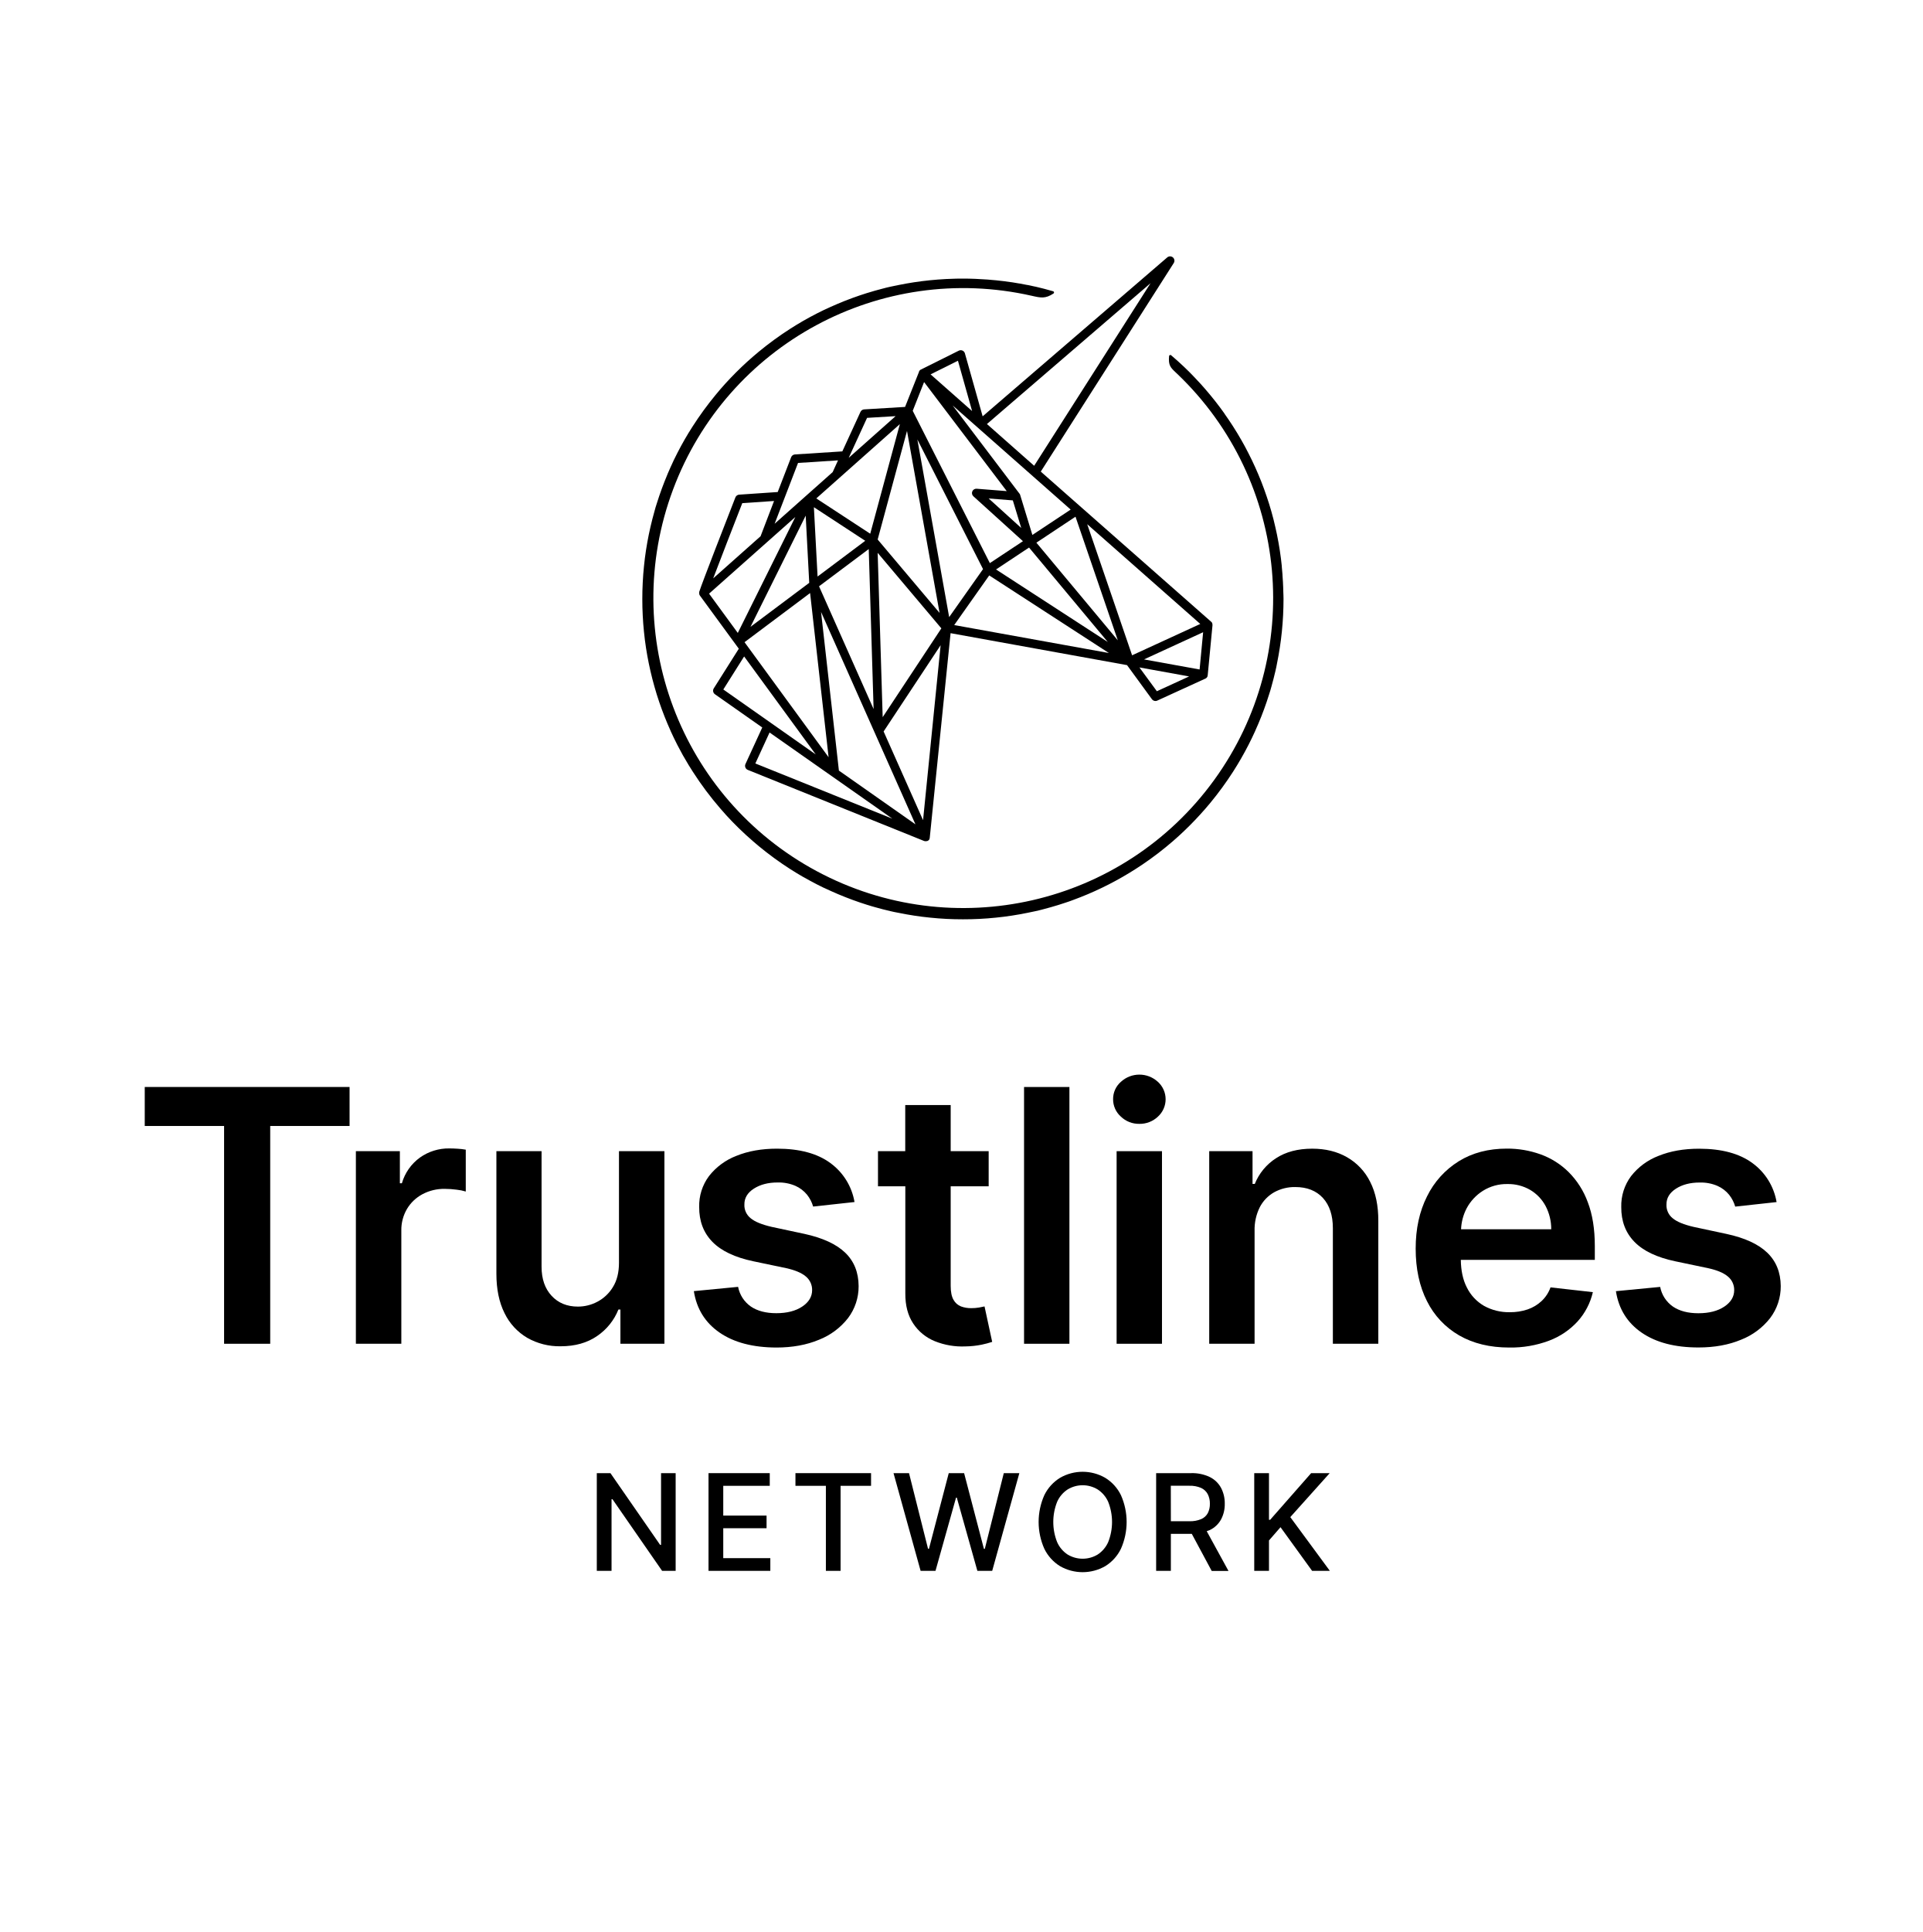
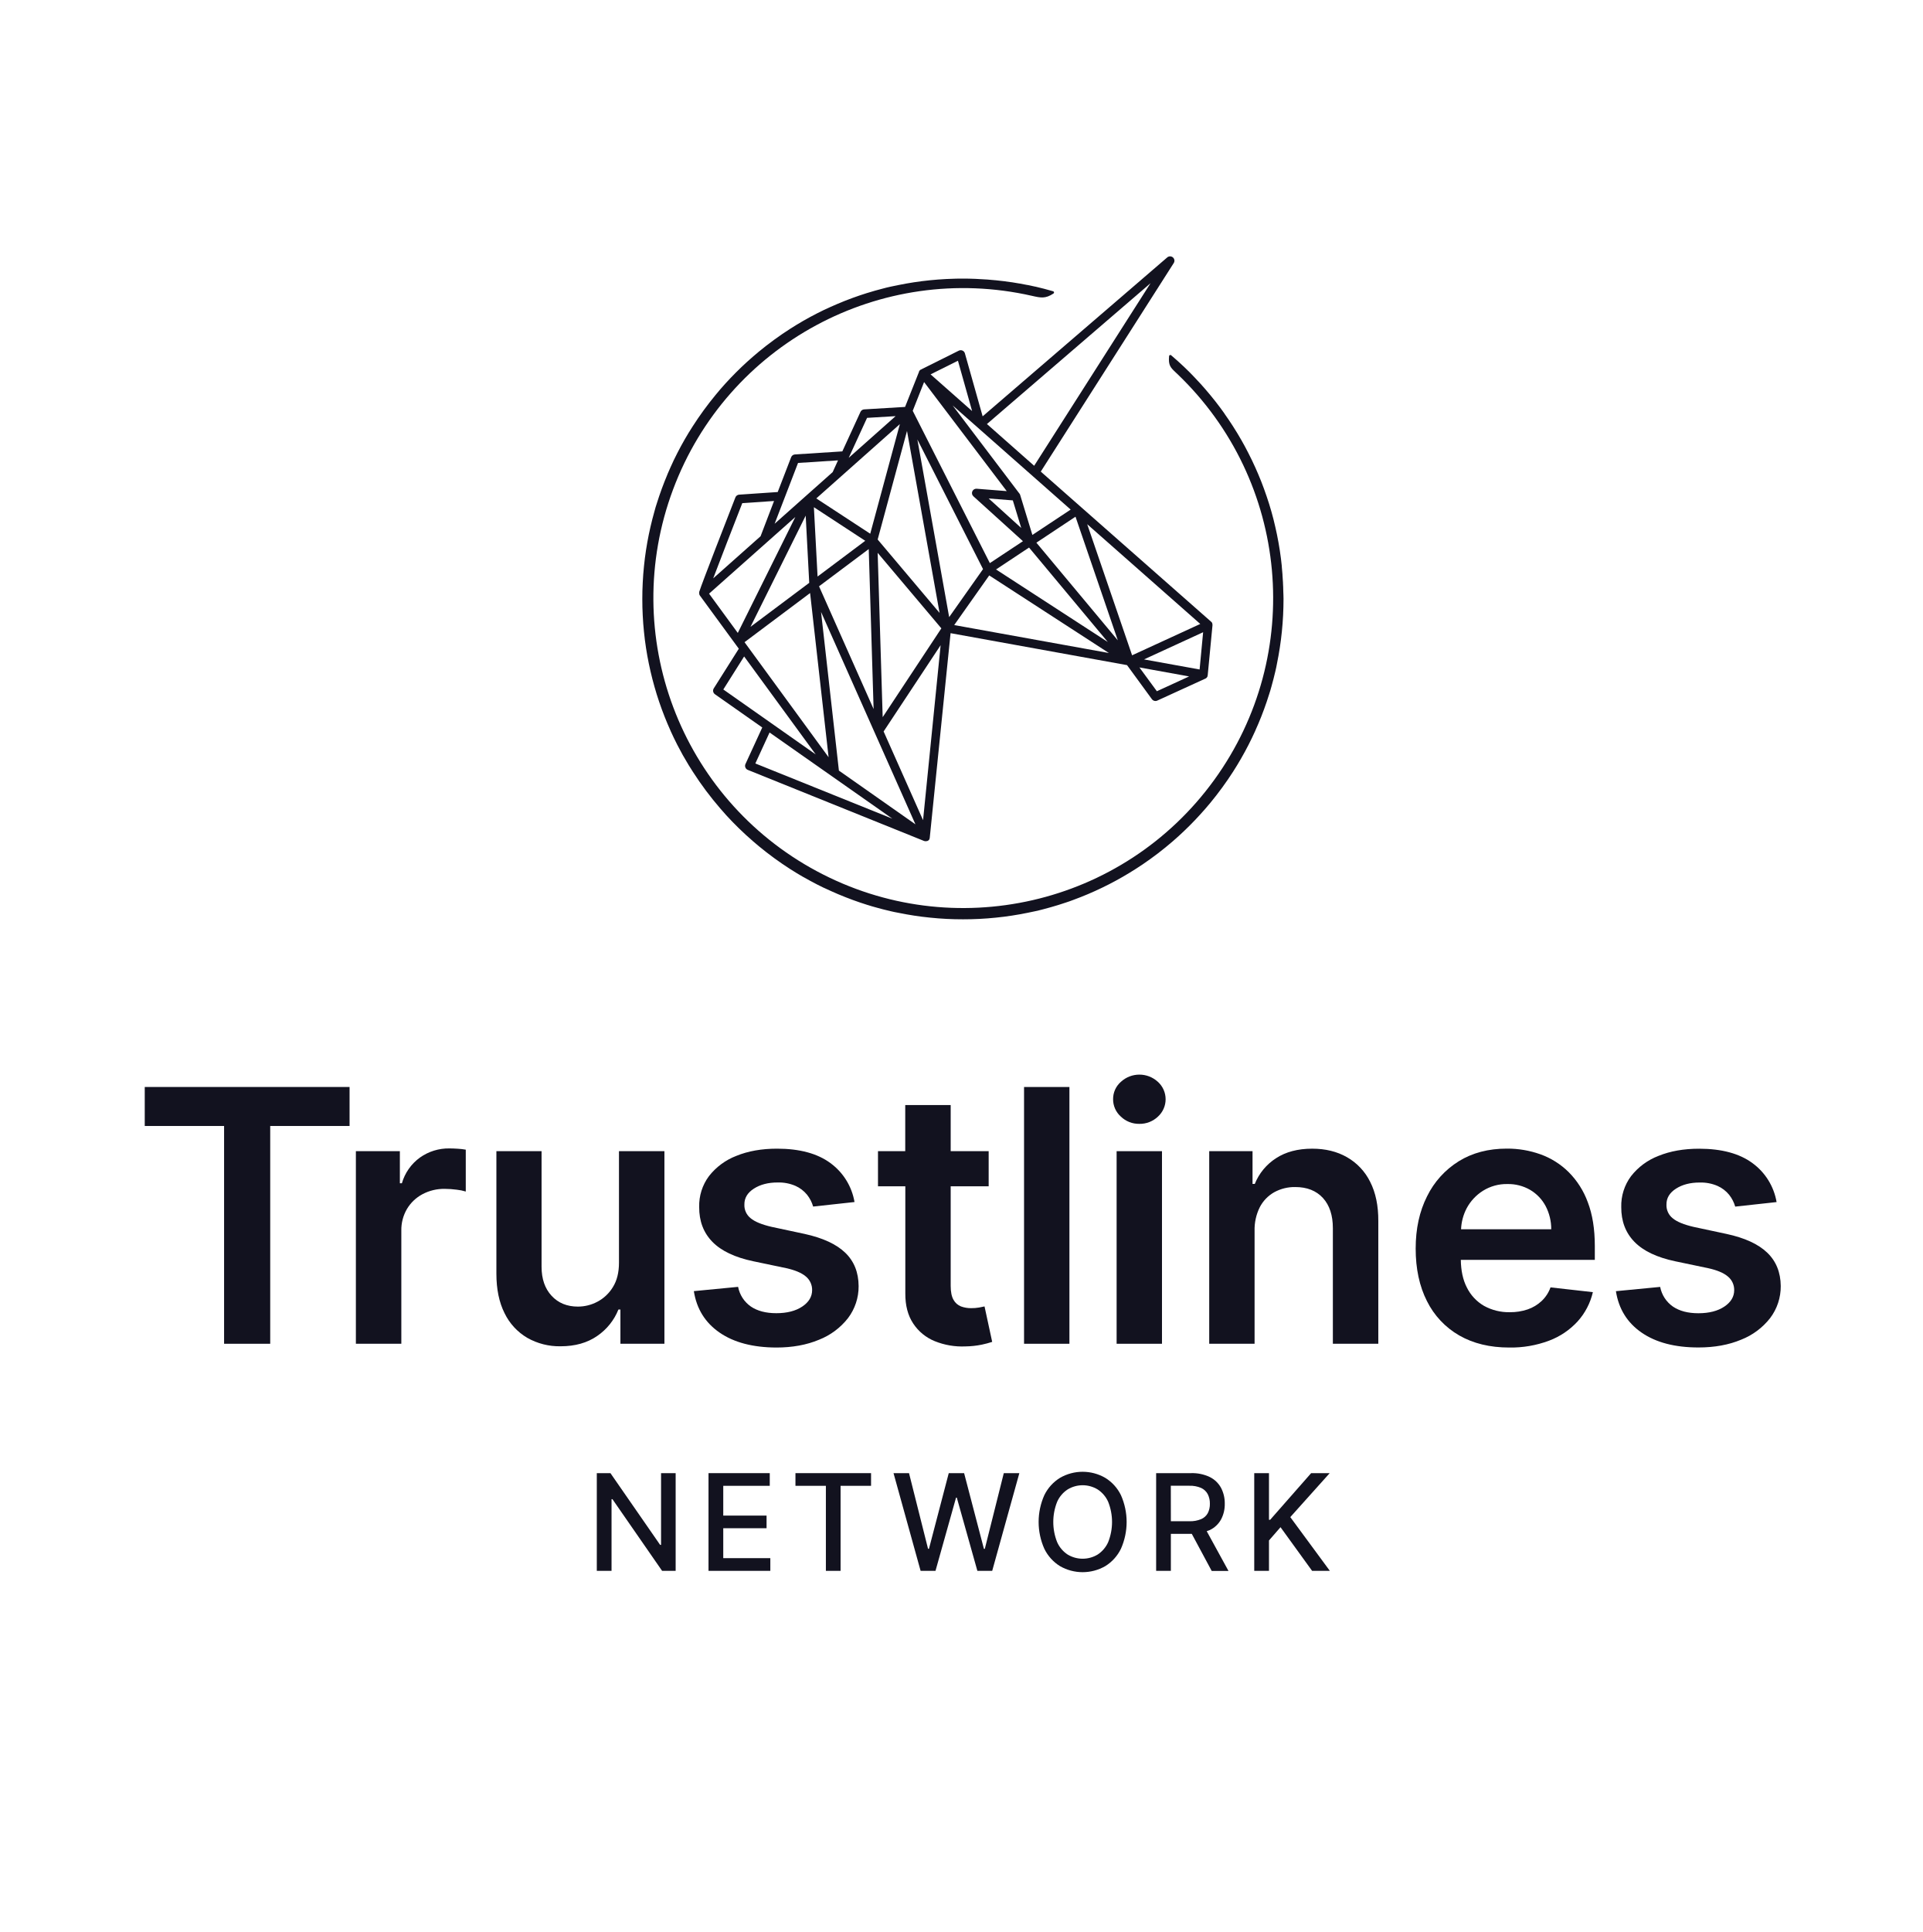
<svg xmlns="http://www.w3.org/2000/svg" viewBox="0 0 1184.34 1190">
+   <defs>
+     <style>.cls-1{fill:#12121f;}</style>
+   </defs>
  <g id="Layer_10" data-name="Layer 10">
-     <path d="M790.63,364.12V364c0-1.63-.1-3.26-.18-4.84v-.27c-.08-1.52-.18-3.07-.31-4.73l0-.32c-.11-1.47-.24-3-.41-4.64l0-.4c-.15-1.51-.33-3-.51-4.53l-.06-.46c-.19-1.5-.4-3-.62-4.43l-.08-.53c-.23-1.46-.47-2.91-.72-4.36l-.1-.54c-.25-1.44-.53-2.86-.82-4.29l-.12-.6c-.29-1.41-.6-2.81-.92-4.21l-.14-.6q-.48-2.1-1-4.2l-.14-.54c-.36-1.4-.74-2.78-1.12-4.16l-.17-.59c-.39-1.37-.8-2.74-1.22-4.1l-.18-.57c-.46-1.47-.89-2.79-1.31-4l-.21-.61c-.45-1.33-.92-2.66-1.4-4l-.21-.58c-.49-1.33-1-2.65-1.51-4l-.21-.53c-.54-1.35-1.08-2.67-1.61-3.92l-.24-.57c-.55-1.3-1.12-2.6-1.7-3.89l-.22-.48c-.59-1.31-1.19-2.6-1.81-3.89l-.22-.45c-.63-1.3-1.27-2.59-1.93-3.87l-.2-.4c-.66-1.28-1.33-2.56-2-3.83l-.23-.42c-.69-1.27-1.39-2.53-2.11-3.79l-.2-.33c-.73-1.27-1.48-2.54-2.23-3.79l-.19-.3q-1.17-1.92-2.37-3.79l-.09-.15q-1.25-1.92-2.53-3.83l-.1-.15c-.93-1.37-1.77-2.59-2.57-3.71l0-.07s0,0-.06-.08q-1.3-1.85-2.66-3.66l-.13-.17c-.88-1.18-1.78-2.34-2.68-3.5l-.24-.31q-1.38-1.74-2.79-3.45l-.18-.22c-.92-1.13-1.87-2.24-2.82-3.34l-.28-.33q-1.39-1.6-2.82-3.18l-.36-.4c-1-1-1.9-2.06-2.87-3.07l-.38-.41c-1-1-1.92-2-2.9-3l-.45-.45c-1-1-2.1-2.08-3.19-3.11l-.06-.06c-2.5-2.38-5.18-4.79-8-7.18a.75.75,0,0,0-.78-.13.75.75,0,0,0-.48.63c-.55,5.73.93,7.12,4.18,10.17l.84.79a190.91,190.91,0,1,1-89.58-48.08c5.53,1.26,8.31,1.89,13.34-1.42a.76.76,0,0,0,.33-.75.76.76,0,0,0-.54-.62c-3.73-1.09-7.42-2.06-11-2.88l-.13,0c-1.48-.34-3-.67-4.66-1l-.17,0c-1.39-.28-2.92-.58-4.68-.9l-.15,0c-1.56-.28-3.16-.55-4.73-.79l-.16,0c-1.53-.24-3.15-.46-4.78-.67l-.1,0c-1.66-.2-3.3-.39-4.87-.55h-.11c-1.44-.15-3-.29-5-.44-5-.38-10.12-.58-15.2-.58-1.8,0-3.47,0-5.1.07s-3.44.11-5.07.19-3.32.19-5,.32-3.27.27-5,.44-3.3.36-5,.57-3.28.44-4.92.69c-1.82.28-3.42.54-4.89.81-1.64.29-3.27.61-4.84.93s-3.24.68-4.81,1-3.16.75-4.75,1.17-3.19.84-4.72,1.27-3,.88-4.62,1.38h-.05c-1.43.45-2.94.94-4.61,1.5s-3.09,1.07-4.57,1.61-2.93,1.09-4.51,1.71-3,1.23-4.46,1.83l0,0c-1.45.61-2.91,1.25-4.36,1.9s-3,1.36-4.35,2-2.92,1.43-4.29,2.13c-2.75,1.41-5.58,2.94-8.4,4.56-1.32.76-2.69,1.57-4.07,2.41l0,0c-1.38.84-2.73,1.69-4,2.5l0,0a201.46,201.46,0,0,0-19.19,14c-1.31,1.09-2.5,2.09-3.62,3.07s-2.36,2.06-3.55,3.14c-4.65,4.23-9.16,8.74-13.41,13.41-1,1.14-2.09,2.33-3.15,3.55s-1.95,2.28-3,3.59l0,0a199.09,199.09,0,0,0-14,19.2c-.87,1.35-1.72,2.71-2.52,4l0,0c-.85,1.39-1.66,2.76-2.41,4.07-1.6,2.78-3.13,5.6-4.56,8.41-.75,1.45-1.47,2.89-2.14,4.29s-1.36,2.87-2,4.35-1.3,2.92-1.91,4.35a.08.08,0,0,1,0,.05c-.67,1.59-1.27,3.05-1.82,4.46s-1.17,3-1.72,4.52-1.1,3.05-1.61,4.57-1,3.14-1.5,4.61-1,3.17-1.38,4.67-.84,3-1.28,4.71-.81,3.23-1.16,4.76-.73,3.23-1.05,4.8-.63,3.2-.93,4.85-.55,3.21-.81,4.88v0c-.23,1.54-.46,3.14-.69,4.9-.2,1.59-.39,3.26-.56,5s-.32,3.32-.45,5-.24,3.44-.31,5-.15,3.37-.2,5.07-.06,3.28-.06,5.1,0,3.48.06,5.1.11,3.4.2,5.06.18,3.26.31,5,.28,3.36.45,5,.36,3.38.56,5,.45,3.34.69,4.9v0c.27,1.73.54,3.33.81,4.88s.61,3.28.93,4.82v0c.32,1.55.67,3.16,1.05,4.8s.73,3.08,1.16,4.77.86,3.24,1.28,4.71.89,3.06,1.38,4.67.95,3,1.5,4.61,1.06,3.05,1.61,4.57,1.14,3,1.72,4.51c1.14,2.9,2.39,5.87,3.73,8.82l0,.05c1.3,2.87,2.69,5.76,4.14,8.59l0,0c2.15,4.21,4.5,8.4,7,12.47l0,0c.81,1.34,1.66,2.7,2.52,4a198,198,0,0,0,17.06,22.81c1,1.18,2.06,2.36,3.11,3.51l0,.05a200.66,200.66,0,0,0,17,16.55c1.16,1,2.38,2,3.62,3.06a199,199,0,0,0,19.19,14l0,0c2.58,1.65,5.29,3.3,8.06,4.9l.06,0c2.86,1.63,5.68,3.17,8.4,4.56,1.41.72,2.83,1.42,4.23,2.1l.06,0c1.42.69,2.89,1.37,4.35,2,1.28.58,2.64,1.18,4.41,1.93,1.57.66,3,1.26,4.46,1.82s2.84,1.1,4.52,1.72,3.08,1.1,4.56,1.61,3.09,1,4.61,1.5h.05c1.64.51,3.15,1,4.62,1.37s3.17.88,4.72,1.28,3.24.81,4.75,1.16,3.14.71,4.81,1c1.47.3,3,.6,4.84.93,1.63.29,3.28.56,4.89.81s3.16.46,4.93.69,3.43.41,5,.56c1.71.18,3.39.33,5,.45,1.79.13,3.44.24,5,.32s3.37.15,5.07.19,3.36.06,5.1.06,3.46,0,5.1-.06,3.42-.11,5.07-.19,3.24-.19,5-.32c1.6-.12,3.28-.27,5-.45,1.52-.15,3.14-.34,5-.56s3.37-.46,4.91-.69h0c1.63-.25,3.28-.53,4.88-.81,1.79-.33,3.38-.63,4.85-.93,1.85-.38,3.38-.72,4.8-1s3.09-.73,4.76-1.16,3.12-.82,4.71-1.28,3-.86,4.67-1.38c1.52-.48,3.07-1,4.62-1.5s3-1,4.56-1.61,3.14-1.17,4.52-1.72,2.88-1.15,4.46-1.82c1.77-.75,3.13-1.35,4.4-1.93,2.9-1.31,5.8-2.71,8.64-4.16,5.65-2.9,11.22-6.1,16.55-9.52,1.28-.82,2.62-1.7,4-2.62a197.47,197.47,0,0,0,18.81-14.41l0,0c1.16-1,2.36-2.06,3.55-3.15l0,0c1.08-1,2.2-2,3.42-3.19s2.29-2.21,3.39-3.31,2.32-2.35,3.32-3.4c2.17-2.28,4.32-4.64,6.37-7,1-1.19,2.08-2.41,3.07-3.62a201.46,201.46,0,0,0,14-19.19c3.42-5.34,6.62-10.9,9.51-16.55l0,0c1.46-2.86,2.85-5.75,4.13-8.59,0,0,0,0,0-.05,1.32-2.92,2.58-5.88,3.74-8.82.58-1.47,1.15-3,1.71-4.51s1.09-3,1.61-4.57,1-3.12,1.5-4.62,1-3.15,1.39-4.66.87-3.14,1.27-4.71.77-3.06,1.17-4.77.73-3.24,1-4.8v0c.31-1.55.63-3.17.92-4.82s.57-3.31.81-4.89v0c.24-1.52.46-3.12.69-4.9.2-1.6.39-3.22.57-5s.32-3.4.44-5,.24-3.38.32-5,.15-3.33.19-5.07.07-3.37.07-5.1S790.68,365.73,790.63,364.12Z" />
-     <path d="M567.37,227.58l0,0h0Z" />
-     <path d="M747,385.16c0-.13,0-.26,0-.39l0-.21a3.11,3.11,0,0,0-.11-.4l0-.15,0-.09a2,2,0,0,0-.14-.25l0-.08a.41.41,0,0,1-.07-.11,3.7,3.7,0,0,0-.37-.42h0L641.22,290.48,723.16,162a2.68,2.68,0,0,0-4-3.47l-113.75,97.9-10.94-38.8A2.66,2.66,0,0,0,590.7,216l-23.24,11.58-.05,0,.15.37-.2-.34-.1.06-.08.05,0,0-.19.12-.07.07-.11.1-.1.09-.11.11a.92.92,0,0,0-.09.13l-.14.19-.07.11a.62.62,0,0,0-.08.18l0,.05a.37.37,0,0,0,0,.11l-8.61,21.66-25.2,1.52a2.66,2.66,0,0,0-2.27,1.55c-.22.46-5.28,11.39-11.18,24.32l-29.21,1.88a2.69,2.69,0,0,0-2.33,1.71c-.34.87-4.15,10.74-8.27,21.44l-23.76,1.62a2.67,2.67,0,0,0-2.31,1.69c-4.85,12.41-20.78,53.26-22.22,58l-.07.24c0,.07,0,.12,0,.2a3.08,3.08,0,0,0,0,.33v.08a3.19,3.19,0,0,0,0,.42s0,.05,0,.09a2.15,2.15,0,0,0,.1.38.84.84,0,0,0,0,.12,1.69,1.69,0,0,0,.13.27,1.62,1.62,0,0,0,.1.18l0,0,.06.11,24,32.78L439.75,424a2.68,2.68,0,0,0,.73,3.62l29.15,20.47-10.35,22.51a2.69,2.69,0,0,0,1.44,3.61L569.35,518l.08,0a1.18,1.18,0,0,0,.3.09h0l.08,0a2.58,2.58,0,0,0,.48.06h.06a2.5,2.5,0,0,0,.51-.06l.27-.07.12,0,.19-.07.07,0,.12-.07.11-.05a.22.22,0,0,0,.07-.06l.11-.08a2.43,2.43,0,0,0,.25-.2l.09-.08.11-.13.06-.08.11-.12,0-.06,0-.06.07-.14a1.94,1.94,0,0,0,.14-.3l0-.07,0-.16a2.23,2.23,0,0,0,.09-.39v-.06L585.65,390l108.72,19.68,15.34,21a2.7,2.7,0,0,0,2.17,1.1,2.53,2.53,0,0,0,1.11-.25L742.59,418l.06,0a2.74,2.74,0,0,0,.46-.29l.15-.13a3.17,3.17,0,0,0,.34-.37.39.39,0,0,0,.08-.1,2.42,2.42,0,0,0,.29-.55l0-.1-.38-.1.4,0a3,3,0,0,0,.09-.32.49.49,0,0,0,0-.12l0-.07L747,385.29ZM522.89,282c5.17-11.34,9.82-21.4,11.31-24.62l17.58-1.06Zm85.16-20.82,100.81-86.76L637.15,286.89Zm80.64,133.23-50.17-60.15,24.1-16Zm-5.49,7.81L587.89,385l21.58-30.57ZM573.33,230.59l16.86-8.4,8.73,31Zm40.33,120.16L634,337.26l48.5,58.16Zm14.47-46.66-41.22-54.38,72.73,64.16-23.59,15.62-7.51-24.59a2.38,2.38,0,0,0-.12-.32l0-.05a1.9,1.9,0,0,0-.23-.39Zm-19,2.94L624,308.21l5.19,17Zm-7.42-6a2.68,2.68,0,0,0-2,4.66l30.53,27.65-20.39,13.5-47.52-93.8,7-17.71,50.92,67.17Zm-21.74,86-36.15,54.7-3.09-101.21Zm-30.2,117.22-84.4-34,8.76-19.07ZM436.86,365.66,490,318.45l-35.44,71.4Zm2.55-9.43c4.5-11.86,12.34-32.07,17.91-46.32l19.57-1.33c-4.65,12.08-7.44,19.39-8.3,21.71Zm37.84-33.63c3.85-10.06,9.88-25.7,14.42-37.45l24.63-1.59L513,290.8Zm-14.86,63.49,34-68.49L498.57,359Zm-3.68,9.46,40.39-30.26,11.4,101.12Zm45-40.44-2.27-42.7,31.64,20.69Zm34.52,81.63-33.62-75.61,30.62-22.94ZM502.92,307l51.49-45.77-18.26,67.51Zm-44.46,97.34,44.1,60.34-56.92-40ZM564,507.74l-47.15-33.1-11-97.72ZM540.73,332.3l18.08-66.86,20.06,112.07Zm38.79,65.11L568.7,505.18l-24.3-54.64Zm26.13-46.87L584.78,380.1,565.19,270.69Zm133.84,33.78-42,19.31-27.66-80.75Zm1.76,5.09-2.17,22.95-34.25-6.2Zm-8.64,27.23-19.86,9.12L702,411.1ZM567.41,228ZM431,365.68Z" />
-     <polygon points="89.18 693.54 138.06 693.54 138.06 827.68 166.48 827.68 166.48 693.54 215.37 693.54 215.37 669.52 89.18 669.52 89.18 693.54" />
-     <path d="M276.87,707.36a30.55,30.55,0,0,0-18.11,5.6,29.66,29.66,0,0,0-11.16,15.87h-1.24V709.06h-27.1V827.68h28V758a25.44,25.44,0,0,1,3.48-13.36,24.45,24.45,0,0,1,9.54-9.08,28.29,28.29,0,0,1,13.7-3.29,57.61,57.61,0,0,1,7.38.51,29.44,29.44,0,0,1,5.6,1.13V708.13a40.27,40.27,0,0,0-4.83-.57C280.15,707.43,278.42,707.36,276.87,707.36Z" />
-     <path d="M381,806.6h1.24v21.08h27.11V709.06h-28v68.73q0,9-3.75,15a24.53,24.53,0,0,1-9.54,9,25.55,25.55,0,0,1-12,3c-6.7,0-12.1-2.2-16.22-6.65s-6.18-10.39-6.18-17.9V709.06H305.83v75.52q0,14.22,5,24.21a35.61,35.61,0,0,0,14,15.23,40.13,40.13,0,0,0,20.57,5.21q13.36,0,22.51-6.34A35.65,35.65,0,0,0,381,806.6Z" />
-     <path d="M522.45,811.9A32.25,32.25,0,0,0,529,792.16q-.08-12.74-8.3-20.61T495.62,760l-20.24-4.33c-6-1.39-10.34-3.15-12.93-5.33a10.2,10.2,0,0,1-3.83-8.41q-.08-6,5.84-9.8t14.63-3.79a25.85,25.85,0,0,1,11,2.09,19.29,19.29,0,0,1,7.15,5.47,20.91,20.91,0,0,1,3.74,7.27l25.49-2.79a37.47,37.47,0,0,0-14.87-24q-12-8.86-32.86-8.87-14.2,0-25.06,4.43a39.26,39.26,0,0,0-16.91,12.51,30.51,30.51,0,0,0-6,19q-.08,13,8.11,21.42t25.25,12l20.24,4.24q8.17,1.8,12.08,5.1a10.64,10.64,0,0,1,3.9,8.43c0,4-2,7.39-6.06,10.11s-9.39,4.1-16,4.1q-9.64,0-15.68-4.1a19.15,19.15,0,0,1-7.87-12.12l-27.26,2.63q2.55,16.36,15.83,25.52T478.32,830q14.82,0,26.26-4.79A42.25,42.25,0,0,0,522.45,811.9Z" />
-     <path d="M557.77,796.64q-.07,11.13,4.83,18.52a28.8,28.8,0,0,0,13.32,10.93,45,45,0,0,0,18.92,3.22,53.61,53.61,0,0,0,10.08-1.09,60.4,60.4,0,0,0,6.37-1.7l-4.72-21.84c-.76.19-1.88.42-3.35.68a27.79,27.79,0,0,1-4.83.39,17.74,17.74,0,0,1-6.33-1.07,9,9,0,0,1-4.6-4.07q-1.74-3-1.74-8.61V730.69h23.4V709.06h-23.4V680.65h-28v28.41H540.93v21.63h16.84Z" />
-     <rect x="630.92" y="669.53" width="27.95" height="158.15" />
-     <rect x="687.95" y="709.06" width="27.95" height="118.62" />
-     <path d="M701.92,692.23a16.2,16.2,0,0,0,11.47-4.44,14.46,14.46,0,0,0,0-21.43,16.83,16.83,0,0,0-22.82,0A14,14,0,0,0,685.78,677a14.21,14.21,0,0,0,4.75,10.73A16,16,0,0,0,701.92,692.23Z" />
-     <path d="M829.88,712.77q-9.15-5.25-21.43-5.25-13.28,0-22.27,5.87a33.68,33.68,0,0,0-13.1,15.83h-1.39V709.06H745V827.68h27.95v-69.5a30.84,30.84,0,0,1,3.2-14.6,22.43,22.43,0,0,1,8.89-9.23,26.05,26.05,0,0,1,13-3.2q10.8,0,17,6.71c4.09,4.49,6.14,10.68,6.14,18.62v71.2h28V752.15q.07-14.21-5-24.17A35.55,35.55,0,0,0,829.88,712.77Z" />
-     <path d="M966.39,721.88A47.49,47.49,0,0,0,949.1,711a60.44,60.44,0,0,0-20.74-3.52q-17,0-29.58,7.76A52.75,52.75,0,0,0,879.2,736.9q-7,13.86-7,32.16,0,18.63,6.94,32.33a50,50,0,0,0,19.89,21.16Q912,830,929.83,830a66.77,66.77,0,0,0,24.55-4.22A45.57,45.57,0,0,0,972,813.89a40.58,40.58,0,0,0,9.37-18l-26.09-2.94a21.55,21.55,0,0,1-5.49,8.41,24.07,24.07,0,0,1-8.57,5.15,33.15,33.15,0,0,1-11,1.73,31.55,31.55,0,0,1-15.91-3.9A26.8,26.8,0,0,1,903.72,793c-2.43-4.73-3.62-10.43-3.71-17h82.56v-8.57q0-15.62-4.32-26.91A50.94,50.94,0,0,0,966.39,721.88Zm-66.23,35.29a30.79,30.79,0,0,1,3.45-12.94,28.77,28.77,0,0,1,10.08-10.8,27.35,27.35,0,0,1,15-4.13,26.91,26.91,0,0,1,14.1,3.63,25.47,25.47,0,0,1,9.46,9.91,30.42,30.42,0,0,1,3.47,14.33Z" />
-     <path d="M1088.77,771.55q-8.22-7.89-25.06-11.52l-20.24-4.33c-6-1.39-10.34-3.15-12.93-5.33a10.2,10.2,0,0,1-3.83-8.41q-.07-6,5.84-9.8t14.63-3.79a25.85,25.85,0,0,1,11,2.09,19.29,19.29,0,0,1,7.15,5.47,20.91,20.91,0,0,1,3.74,7.27l25.49-2.79a37.47,37.47,0,0,0-14.87-24q-12-8.86-32.86-8.87-14.2,0-25.06,4.43a39.26,39.26,0,0,0-16.91,12.51,30.51,30.51,0,0,0-6,19q-.08,13,8.11,21.42t25.25,12l20.24,4.24q8.18,1.8,12.08,5.1a10.64,10.64,0,0,1,3.9,8.43c0,4-2,7.39-6.06,10.11s-9.39,4.1-16,4.1q-9.64,0-15.68-4.1a19.15,19.15,0,0,1-7.87-12.12l-27.26,2.63q2.55,16.36,15.83,25.52t35.06,9.15q14.82,0,26.26-4.79a42.25,42.25,0,0,0,17.87-13.31,32.25,32.25,0,0,0,6.53-19.74Q1097,779.43,1088.77,771.55Z" />
-     <polygon points="407.28 951.56 406.71 951.56 376.09 907.37 367.69 907.37 367.69 967.55 376.77 967.55 376.77 923.41 377.33 923.41 407.92 967.55 416.27 967.55 416.27 907.37 407.28 907.37 407.28 951.56" />
-     <polygon points="445.6 941.3 472.28 941.3 472.28 933.52 445.6 933.52 445.6 915.18 474.25 915.18 474.25 907.37 436.52 907.37 436.52 967.55 474.6 967.55 474.6 959.73 445.6 959.73 445.6 941.3" />
-     <polygon points="490.08 915.18 508.83 915.18 508.83 967.55 517.88 967.55 517.88 915.18 536.66 915.18 536.66 907.37 490.08 907.37 490.08 915.18" />
-     <polygon points="606.75 953.99 606.19 953.99 593.99 907.37 584.53 907.37 572.33 953.98 571.77 953.98 560.05 907.37 550.5 907.37 567.19 967.55 576.36 967.55 589.02 922.46 589.49 922.46 602.16 967.55 611.3 967.55 628.02 907.37 618.44 907.37 606.75 953.99" />
-     <path d="M680.94,910.26a27.88,27.88,0,0,0-27.86,0,25.83,25.83,0,0,0-9.65,10.63,40.56,40.56,0,0,0,0,33.1,25.88,25.88,0,0,0,9.65,10.67,28,28,0,0,0,27.86,0A25.75,25.75,0,0,0,690.59,954a40.61,40.61,0,0,0,0-33.12A25.76,25.76,0,0,0,680.94,910.26Zm1.82,39.58a17.71,17.71,0,0,1-6.46,7.65,17.92,17.92,0,0,1-18.56,0,17.69,17.69,0,0,1-6.45-7.65,33.7,33.7,0,0,1,0-24.78,17.63,17.63,0,0,1,6.45-7.63,17.8,17.8,0,0,1,18.56,0,17.65,17.65,0,0,1,6.46,7.63,33.57,33.57,0,0,1,0,24.78Z" />
-     <path d="M745.34,942.44a15.62,15.62,0,0,0,6.93-6.5,19.79,19.79,0,0,0,2.31-9.72,20.39,20.39,0,0,0-2.29-9.79,15.93,15.93,0,0,0-6.92-6.66,25.13,25.13,0,0,0-11.63-2.4H712.3v60.18h9.07V944.78h12.34c.21,0,.36,0,.56,0l12.26,22.82h10.34l-13.41-24.48C744.07,942.84,744.78,942.72,745.34,942.44Zm-24-27.3h11.4a17.05,17.05,0,0,1,7.28,1.34,8.77,8.77,0,0,1,4.08,3.84,12.59,12.59,0,0,1,1.31,5.9,12.15,12.15,0,0,1-1.29,5.8,8.43,8.43,0,0,1-4.07,3.67A17.51,17.51,0,0,1,732.9,937H721.37Z" />
-     <polygon points="819.23 907.37 807.8 907.37 782.55 936.1 781.82 936.1 781.82 907.37 772.74 907.37 772.74 967.55 781.82 967.55 781.82 948.83 788.93 940.66 808.39 967.55 819.32 967.55 794.95 934.45 819.23 907.37" />
+     <path class="cls-1" d="M790.63,364.12V364c0-1.63-.1-3.26-.18-4.84v-.27c-.08-1.52-.18-3.07-.31-4.73l0-.32c-.11-1.47-.24-3-.41-4.64l0-.4c-.15-1.51-.33-3-.51-4.53l-.06-.46c-.19-1.5-.4-3-.62-4.43l-.08-.53c-.23-1.46-.47-2.91-.72-4.36l-.1-.54c-.25-1.44-.53-2.86-.82-4.29l-.12-.6c-.29-1.41-.6-2.81-.92-4.21l-.14-.6q-.48-2.1-1-4.2l-.14-.54c-.36-1.4-.74-2.78-1.12-4.16l-.17-.59c-.39-1.37-.8-2.74-1.22-4.1l-.18-.57c-.46-1.47-.89-2.79-1.31-4l-.21-.61c-.45-1.33-.92-2.66-1.4-4l-.21-.58c-.49-1.33-1-2.65-1.51-4l-.21-.53c-.54-1.35-1.08-2.67-1.61-3.92l-.24-.57c-.55-1.3-1.12-2.6-1.7-3.89l-.22-.48c-.59-1.31-1.19-2.6-1.81-3.89l-.22-.45c-.63-1.3-1.27-2.59-1.93-3.87l-.2-.4c-.66-1.28-1.33-2.56-2-3.83l-.23-.42c-.69-1.27-1.39-2.53-2.11-3.79l-.2-.33c-.73-1.27-1.48-2.54-2.23-3.79l-.19-.3q-1.17-1.92-2.37-3.79l-.09-.15q-1.25-1.92-2.53-3.83l-.1-.15c-.93-1.37-1.77-2.59-2.57-3.71l0-.07s0,0-.06-.08q-1.3-1.85-2.66-3.66l-.13-.17c-.88-1.18-1.78-2.34-2.68-3.5l-.24-.31q-1.38-1.74-2.79-3.45l-.18-.22c-.92-1.13-1.87-2.24-2.82-3.34l-.28-.33q-1.39-1.6-2.82-3.18l-.36-.4c-1-1-1.9-2.06-2.87-3.07l-.38-.41c-1-1-1.92-2-2.9-3l-.45-.45c-1-1-2.1-2.08-3.19-3.11l-.06-.06c-2.5-2.38-5.18-4.79-8-7.18a.75.75,0,0,0-.78-.13.75.75,0,0,0-.48.63c-.55,5.73.93,7.12,4.18,10.17l.84.79a190.91,190.91,0,1,1-89.58-48.08c5.53,1.26,8.31,1.89,13.34-1.42a.76.76,0,0,0,.33-.75.76.76,0,0,0-.54-.62c-3.73-1.09-7.42-2.06-11-2.88l-.13,0c-1.48-.34-3-.67-4.66-1l-.17,0c-1.39-.28-2.92-.58-4.68-.9l-.15,0c-1.56-.28-3.16-.55-4.73-.79l-.16,0c-1.53-.24-3.15-.46-4.78-.67l-.1,0c-1.66-.2-3.3-.39-4.87-.55h-.11c-1.44-.15-3-.29-5-.44-5-.38-10.12-.58-15.2-.58-1.8,0-3.47,0-5.1.07s-3.44.11-5.07.19-3.32.19-5,.32-3.27.27-5,.44-3.3.36-5,.57-3.28.44-4.92.69c-1.82.28-3.42.54-4.89.81-1.64.29-3.27.61-4.84.93s-3.24.68-4.81,1-3.16.75-4.75,1.17-3.19.84-4.72,1.27-3,.88-4.62,1.38h-.05c-1.43.45-2.94.94-4.61,1.5s-3.09,1.07-4.57,1.61-2.93,1.09-4.51,1.71-3,1.23-4.46,1.83l0,0c-1.45.61-2.91,1.25-4.36,1.9s-3,1.36-4.35,2-2.92,1.43-4.29,2.13c-2.75,1.41-5.58,2.94-8.4,4.56-1.32.76-2.69,1.57-4.07,2.41l0,0c-1.38.84-2.73,1.69-4,2.5l0,0a201.46,201.46,0,0,0-19.19,14c-1.31,1.09-2.5,2.09-3.62,3.07s-2.36,2.06-3.55,3.14c-4.65,4.23-9.16,8.74-13.41,13.41-1,1.14-2.09,2.33-3.15,3.55s-1.95,2.28-3,3.59l0,0a199.09,199.09,0,0,0-14,19.2c-.87,1.35-1.72,2.71-2.52,4l0,0c-.85,1.39-1.66,2.76-2.41,4.07-1.6,2.78-3.13,5.6-4.56,8.41-.75,1.45-1.47,2.89-2.14,4.29s-1.36,2.87-2,4.35-1.3,2.92-1.91,4.35a.08.08,0,0,1,0,.05c-.67,1.59-1.27,3.05-1.82,4.46s-1.17,3-1.72,4.52-1.1,3.05-1.61,4.57-1,3.14-1.5,4.61-1,3.17-1.38,4.67-.84,3-1.28,4.71-.81,3.23-1.16,4.76-.73,3.23-1.05,4.8-.63,3.2-.93,4.85-.55,3.21-.81,4.88v0c-.23,1.54-.46,3.14-.69,4.9-.2,1.59-.39,3.26-.56,5s-.32,3.32-.45,5-.24,3.44-.31,5-.15,3.37-.2,5.07-.06,3.28-.06,5.1,0,3.48.06,5.1.11,3.4.2,5.06.18,3.26.31,5,.28,3.36.45,5,.36,3.38.56,5,.45,3.34.69,4.9v0c.27,1.73.54,3.33.81,4.88s.61,3.28.93,4.82v0c.32,1.55.67,3.16,1.05,4.8s.73,3.08,1.16,4.77.86,3.24,1.28,4.71.89,3.06,1.38,4.67.95,3,1.5,4.61,1.06,3.05,1.61,4.57,1.14,3,1.72,4.51c1.14,2.9,2.39,5.87,3.73,8.82l0,.05c1.3,2.87,2.69,5.76,4.14,8.59l0,0c2.15,4.21,4.5,8.4,7,12.47l0,0c.81,1.34,1.66,2.7,2.52,4a198,198,0,0,0,17.06,22.81c1,1.18,2.06,2.36,3.11,3.51l0,.05a200.66,200.66,0,0,0,17,16.55c1.16,1,2.38,2,3.62,3.06a199,199,0,0,0,19.19,14l0,0c2.58,1.65,5.29,3.3,8.06,4.9l.06,0c2.86,1.63,5.68,3.17,8.4,4.56,1.41.72,2.83,1.42,4.23,2.1l.06,0c1.42.69,2.89,1.37,4.35,2,1.28.58,2.64,1.18,4.41,1.93,1.57.66,3,1.26,4.46,1.82s2.84,1.1,4.52,1.72,3.08,1.1,4.56,1.61,3.09,1,4.61,1.5h.05c1.64.51,3.15,1,4.62,1.37s3.17.88,4.72,1.28,3.24.81,4.75,1.16,3.14.71,4.81,1c1.47.3,3,.6,4.84.93,1.63.29,3.28.56,4.89.81s3.16.46,4.93.69,3.43.41,5,.56c1.71.18,3.39.33,5,.45,1.79.13,3.44.24,5,.32s3.37.15,5.07.19,3.36.06,5.1.06,3.46,0,5.1-.06,3.42-.11,5.07-.19,3.24-.19,5-.32c1.6-.12,3.28-.27,5-.45,1.52-.15,3.14-.34,5-.56s3.37-.46,4.91-.69h0c1.63-.25,3.28-.53,4.88-.81,1.79-.33,3.38-.63,4.85-.93,1.85-.38,3.38-.72,4.8-1s3.09-.73,4.76-1.16,3.12-.82,4.71-1.28,3-.86,4.67-1.38c1.52-.48,3.07-1,4.62-1.5s3-1,4.56-1.61,3.14-1.17,4.52-1.72,2.88-1.15,4.46-1.82c1.77-.75,3.13-1.35,4.4-1.93,2.9-1.31,5.8-2.71,8.64-4.16,5.65-2.9,11.22-6.1,16.55-9.52,1.28-.82,2.62-1.7,4-2.62a197.47,197.47,0,0,0,18.81-14.41l0,0c1.16-1,2.36-2.06,3.55-3.15l0,0c1.08-1,2.2-2,3.42-3.19s2.29-2.21,3.39-3.31,2.32-2.35,3.32-3.4c2.17-2.28,4.32-4.64,6.37-7,1-1.19,2.08-2.41,3.07-3.62a201.46,201.46,0,0,0,14-19.19c3.42-5.34,6.62-10.9,9.51-16.55l0,0c1.46-2.86,2.85-5.75,4.13-8.59,0,0,0,0,0-.05,1.32-2.92,2.58-5.88,3.74-8.82.58-1.47,1.15-3,1.71-4.51s1.09-3,1.61-4.57,1-3.12,1.5-4.62,1-3.15,1.39-4.66.87-3.14,1.27-4.71.77-3.06,1.17-4.77.73-3.24,1-4.8v0c.31-1.55.63-3.17.92-4.82s.57-3.31.81-4.89v0c.24-1.52.46-3.12.69-4.9.2-1.6.39-3.22.57-5s.32-3.4.44-5,.24-3.38.32-5,.15-3.33.19-5.07.07-3.37.07-5.1S790.68,365.73,790.63,364.12Z" />
+     <path class="cls-1" d="M567.37,227.58l0,0h0Z" />
+     <path class="cls-1" d="M747,385.16c0-.13,0-.26,0-.39l0-.21a3.11,3.11,0,0,0-.11-.4l0-.15,0-.09a2,2,0,0,0-.14-.25l0-.08a.41.41,0,0,1-.07-.11,3.7,3.7,0,0,0-.37-.42h0L641.22,290.48,723.16,162a2.68,2.68,0,0,0-4-3.47l-113.75,97.9-10.94-38.8A2.66,2.66,0,0,0,590.7,216l-23.24,11.58-.05,0,.15.37-.2-.34-.1.06-.08.05,0,0-.19.12-.07.07-.11.1-.1.09-.11.11a.92.92,0,0,0-.09.13l-.14.19-.07.11a.62.62,0,0,0-.08.18l0,.05a.37.37,0,0,0,0,.11l-8.61,21.66-25.2,1.52a2.66,2.66,0,0,0-2.27,1.55c-.22.46-5.28,11.39-11.18,24.32l-29.21,1.88a2.69,2.69,0,0,0-2.33,1.71c-.34.87-4.15,10.74-8.27,21.44l-23.76,1.62a2.67,2.67,0,0,0-2.31,1.69c-4.85,12.41-20.78,53.26-22.22,58l-.07.24c0,.07,0,.12,0,.2a3.08,3.08,0,0,0,0,.33v.08a3.19,3.19,0,0,0,0,.42s0,.05,0,.09a2.15,2.15,0,0,0,.1.38.84.84,0,0,0,0,.12,1.69,1.69,0,0,0,.13.27,1.62,1.62,0,0,0,.1.18l0,0,.06.11,24,32.78L439.75,424a2.68,2.68,0,0,0,.73,3.62l29.15,20.47-10.35,22.51a2.69,2.69,0,0,0,1.44,3.61L569.35,518l.08,0a1.18,1.18,0,0,0,.3.09h0l.08,0a2.58,2.58,0,0,0,.48.06h.06a2.5,2.5,0,0,0,.51-.06l.27-.07.12,0,.19-.07.07,0,.12-.07.11-.05a.22.22,0,0,0,.07-.06l.11-.08a2.43,2.43,0,0,0,.25-.2l.09-.08.11-.13.06-.08.11-.12,0-.06,0-.06.07-.14a1.94,1.94,0,0,0,.14-.3l0-.07,0-.16a2.23,2.23,0,0,0,.09-.39v-.06L585.65,390l108.72,19.68,15.34,21a2.7,2.7,0,0,0,2.17,1.1,2.53,2.53,0,0,0,1.11-.25L742.59,418l.06,0a2.74,2.74,0,0,0,.46-.29l.15-.13a3.17,3.17,0,0,0,.34-.37.39.39,0,0,0,.08-.1,2.42,2.42,0,0,0,.29-.55l0-.1-.38-.1.4,0a3,3,0,0,0,.09-.32.49.49,0,0,0,0-.12l0-.07L747,385.29ZM522.89,282c5.17-11.34,9.82-21.4,11.31-24.62l17.58-1.06Zm85.16-20.82,100.81-86.76L637.15,286.89Zm80.64,133.23-50.17-60.15,24.1-16Zm-5.49,7.81L587.89,385l21.58-30.57ZM573.33,230.59l16.86-8.4,8.73,31Zm40.33,120.16L634,337.26l48.5,58.16Zm14.47-46.66-41.22-54.38,72.73,64.16-23.59,15.62-7.51-24.59a2.38,2.38,0,0,0-.12-.32l0-.05a1.9,1.9,0,0,0-.23-.39Zm-19,2.94L624,308.21l5.19,17Zm-7.42-6a2.68,2.68,0,0,0-2,4.66l30.53,27.65-20.39,13.5-47.52-93.8,7-17.71,50.92,67.17Zm-21.74,86-36.15,54.7-3.09-101.21Zm-30.2,117.22-84.4-34,8.76-19.07ZM436.86,365.66,490,318.45l-35.44,71.4Zm2.55-9.43c4.5-11.86,12.34-32.07,17.91-46.32l19.57-1.33c-4.65,12.08-7.44,19.39-8.3,21.71Zm37.84-33.63c3.85-10.06,9.88-25.7,14.42-37.45l24.63-1.59L513,290.8Zm-14.86,63.49,34-68.49L498.57,359Zm-3.68,9.46,40.39-30.26,11.4,101.12Zm45-40.44-2.27-42.7,31.64,20.69Zm34.52,81.63-33.62-75.61,30.62-22.94ZM502.92,307l51.49-45.77-18.26,67.51Zm-44.46,97.34,44.1,60.34-56.92-40ZM564,507.74l-47.15-33.1-11-97.72ZM540.73,332.3l18.08-66.86,20.06,112.07Zm38.79,65.11L568.7,505.18l-24.3-54.64Zm26.13-46.87L584.78,380.1,565.19,270.69Zm133.84,33.78-42,19.31-27.66-80.75Zm1.76,5.09-2.17,22.95-34.25-6.2Zm-8.64,27.23-19.86,9.12L702,411.1ZM567.41,228ZM431,365.68Z" />
+     <polygon class="cls-1" points="89.18 693.54 138.06 693.54 138.06 827.68 166.48 827.68 166.48 693.54 215.37 693.54 215.37 669.52 89.18 669.52 89.18 693.54" />
+     <path class="cls-1" d="M276.87,707.36a30.55,30.55,0,0,0-18.11,5.6,29.66,29.66,0,0,0-11.16,15.87h-1.24V709.06h-27.1V827.68h28V758a25.44,25.44,0,0,1,3.48-13.36,24.45,24.45,0,0,1,9.54-9.08,28.29,28.29,0,0,1,13.7-3.29,57.61,57.61,0,0,1,7.38.51,29.44,29.44,0,0,1,5.6,1.13V708.13a40.27,40.27,0,0,0-4.83-.57C280.15,707.43,278.42,707.36,276.87,707.36Z" />
+     <path class="cls-1" d="M381,806.6h1.24v21.08h27.11V709.06h-28v68.73q0,9-3.75,15a24.53,24.53,0,0,1-9.54,9,25.55,25.55,0,0,1-12,3c-6.7,0-12.1-2.2-16.22-6.65s-6.18-10.39-6.18-17.9V709.06H305.83v75.52q0,14.22,5,24.21a35.61,35.61,0,0,0,14,15.23,40.13,40.13,0,0,0,20.57,5.21q13.36,0,22.51-6.34A35.65,35.65,0,0,0,381,806.6Z" />
+     <path class="cls-1" d="M522.45,811.9A32.25,32.25,0,0,0,529,792.16q-.08-12.74-8.3-20.61T495.62,760l-20.24-4.33c-6-1.39-10.34-3.15-12.93-5.33a10.2,10.2,0,0,1-3.83-8.41q-.08-6,5.84-9.8t14.63-3.79a25.85,25.85,0,0,1,11,2.09,19.29,19.29,0,0,1,7.15,5.47,20.91,20.91,0,0,1,3.74,7.27l25.49-2.79a37.47,37.47,0,0,0-14.87-24q-12-8.86-32.86-8.87-14.2,0-25.06,4.43a39.26,39.26,0,0,0-16.91,12.51,30.51,30.51,0,0,0-6,19q-.08,13,8.11,21.42t25.25,12l20.24,4.24q8.17,1.8,12.08,5.1a10.64,10.64,0,0,1,3.9,8.43c0,4-2,7.39-6.06,10.11s-9.39,4.1-16,4.1q-9.64,0-15.68-4.1a19.15,19.15,0,0,1-7.87-12.12l-27.26,2.63q2.55,16.36,15.83,25.52T478.32,830q14.82,0,26.26-4.79A42.25,42.25,0,0,0,522.45,811.9Z" />
+     <path class="cls-1" d="M557.77,796.64q-.07,11.13,4.83,18.52a28.8,28.8,0,0,0,13.32,10.93,45,45,0,0,0,18.92,3.22,53.61,53.61,0,0,0,10.08-1.09,60.4,60.4,0,0,0,6.37-1.7l-4.72-21.84c-.76.19-1.88.42-3.35.68a27.79,27.79,0,0,1-4.83.39,17.74,17.74,0,0,1-6.33-1.07,9,9,0,0,1-4.6-4.07q-1.74-3-1.74-8.61V730.69h23.4V709.06h-23.4V680.65h-28v28.41H540.93v21.63h16.84Z" />
+     <rect class="cls-1" x="630.92" y="669.53" width="27.95" height="158.15" />
+     <rect class="cls-1" x="687.95" y="709.06" width="27.95" height="118.62" />
+     <path class="cls-1" d="M701.92,692.23a16.2,16.2,0,0,0,11.47-4.44,14.46,14.46,0,0,0,0-21.43,16.83,16.83,0,0,0-22.82,0A14,14,0,0,0,685.78,677a14.21,14.21,0,0,0,4.75,10.73A16,16,0,0,0,701.92,692.23Z" />
+     <path class="cls-1" d="M829.88,712.77q-9.15-5.25-21.43-5.25-13.28,0-22.27,5.87a33.68,33.68,0,0,0-13.1,15.83h-1.39V709.06H745V827.68h27.95v-69.5a30.84,30.84,0,0,1,3.2-14.6,22.43,22.43,0,0,1,8.89-9.23,26.05,26.05,0,0,1,13-3.2q10.8,0,17,6.71c4.09,4.49,6.14,10.68,6.14,18.62v71.2h28V752.15q.07-14.21-5-24.17A35.55,35.55,0,0,0,829.88,712.77Z" />
+     <path class="cls-1" d="M966.39,721.88A47.49,47.49,0,0,0,949.1,711a60.44,60.44,0,0,0-20.74-3.52q-17,0-29.58,7.76A52.75,52.75,0,0,0,879.2,736.9q-7,13.86-7,32.16,0,18.63,6.94,32.33a50,50,0,0,0,19.89,21.16Q912,830,929.83,830a66.77,66.77,0,0,0,24.55-4.22A45.57,45.57,0,0,0,972,813.89a40.58,40.58,0,0,0,9.37-18l-26.09-2.94a21.55,21.55,0,0,1-5.49,8.41,24.07,24.07,0,0,1-8.57,5.15,33.15,33.15,0,0,1-11,1.73,31.55,31.55,0,0,1-15.91-3.9A26.8,26.8,0,0,1,903.72,793c-2.43-4.73-3.62-10.43-3.71-17h82.56v-8.57q0-15.62-4.32-26.91A50.94,50.94,0,0,0,966.39,721.88Zm-66.23,35.29a30.79,30.79,0,0,1,3.45-12.94,28.77,28.77,0,0,1,10.08-10.8,27.35,27.35,0,0,1,15-4.13,26.91,26.91,0,0,1,14.1,3.63,25.47,25.47,0,0,1,9.46,9.91,30.42,30.42,0,0,1,3.47,14.33Z" />
+     <path class="cls-1" d="M1088.77,771.55q-8.22-7.89-25.06-11.52l-20.24-4.33c-6-1.39-10.34-3.15-12.93-5.33a10.2,10.2,0,0,1-3.83-8.41q-.07-6,5.84-9.8t14.63-3.79a25.85,25.85,0,0,1,11,2.09,19.29,19.29,0,0,1,7.15,5.47,20.91,20.91,0,0,1,3.74,7.27l25.49-2.79a37.47,37.47,0,0,0-14.87-24q-12-8.86-32.86-8.87-14.2,0-25.06,4.43a39.26,39.26,0,0,0-16.91,12.51,30.51,30.51,0,0,0-6,19q-.08,13,8.11,21.42t25.25,12l20.24,4.24q8.18,1.8,12.08,5.1a10.64,10.64,0,0,1,3.9,8.43c0,4-2,7.39-6.06,10.11s-9.39,4.1-16,4.1q-9.64,0-15.68-4.1a19.15,19.15,0,0,1-7.87-12.12l-27.26,2.63q2.55,16.36,15.83,25.52t35.06,9.15q14.82,0,26.26-4.79a42.25,42.25,0,0,0,17.87-13.31,32.25,32.25,0,0,0,6.53-19.74Q1097,779.43,1088.77,771.55Z" />
+     <polygon class="cls-1" points="407.28 951.56 406.71 951.56 376.09 907.37 367.69 907.37 367.69 967.55 376.77 967.55 376.77 923.41 377.33 923.41 407.92 967.55 416.27 967.55 416.27 907.37 407.28 907.37 407.28 951.56" />
+     <polygon class="cls-1" points="445.6 941.3 472.28 941.3 472.28 933.52 445.6 933.52 445.6 915.18 474.25 915.18 474.25 907.37 436.52 907.37 436.52 967.55 474.6 967.55 474.6 959.73 445.6 959.73 445.6 941.3" />
+     <polygon class="cls-1" points="490.08 915.18 508.83 915.18 508.83 967.55 517.88 967.55 517.88 915.18 536.66 915.18 536.66 907.37 490.08 907.37 490.08 915.18" />
+     <polygon class="cls-1" points="606.75 953.99 606.19 953.99 593.99 907.37 584.53 907.37 572.33 953.98 571.77 953.98 560.05 907.37 550.5 907.37 567.19 967.55 576.36 967.55 589.02 922.46 589.49 922.46 602.16 967.55 611.3 967.55 628.02 907.37 618.44 907.37 606.75 953.99" />
+     <path class="cls-1" d="M680.94,910.26a27.88,27.88,0,0,0-27.86,0,25.83,25.83,0,0,0-9.65,10.63,40.56,40.56,0,0,0,0,33.1,25.88,25.88,0,0,0,9.65,10.67,28,28,0,0,0,27.86,0A25.75,25.75,0,0,0,690.59,954a40.61,40.61,0,0,0,0-33.12A25.76,25.76,0,0,0,680.94,910.26Zm1.82,39.58a17.71,17.71,0,0,1-6.46,7.65,17.92,17.92,0,0,1-18.56,0,17.69,17.69,0,0,1-6.45-7.65,33.7,33.7,0,0,1,0-24.78,17.63,17.63,0,0,1,6.45-7.63,17.8,17.8,0,0,1,18.56,0,17.65,17.65,0,0,1,6.46,7.63,33.57,33.57,0,0,1,0,24.78Z" />
+     <path class="cls-1" d="M745.34,942.44a15.62,15.62,0,0,0,6.93-6.5,19.79,19.79,0,0,0,2.31-9.72,20.39,20.39,0,0,0-2.29-9.79,15.93,15.93,0,0,0-6.92-6.66,25.13,25.13,0,0,0-11.63-2.4H712.3v60.18h9.07V944.78h12.34c.21,0,.36,0,.56,0l12.26,22.82h10.34l-13.41-24.48C744.07,942.84,744.78,942.72,745.34,942.44Zm-24-27.3h11.4a17.05,17.05,0,0,1,7.28,1.34,8.77,8.77,0,0,1,4.08,3.84,12.59,12.59,0,0,1,1.31,5.9,12.15,12.15,0,0,1-1.29,5.8,8.43,8.43,0,0,1-4.07,3.67A17.51,17.51,0,0,1,732.9,937H721.37Z" />
+     <polygon class="cls-1" points="819.23 907.37 807.8 907.37 782.55 936.1 781.82 936.1 781.82 907.37 772.74 907.37 772.74 967.55 781.82 967.55 781.82 948.83 788.93 940.66 808.39 967.55 819.32 967.55 794.95 934.45 819.23 907.37" />
  </g>
</svg>
